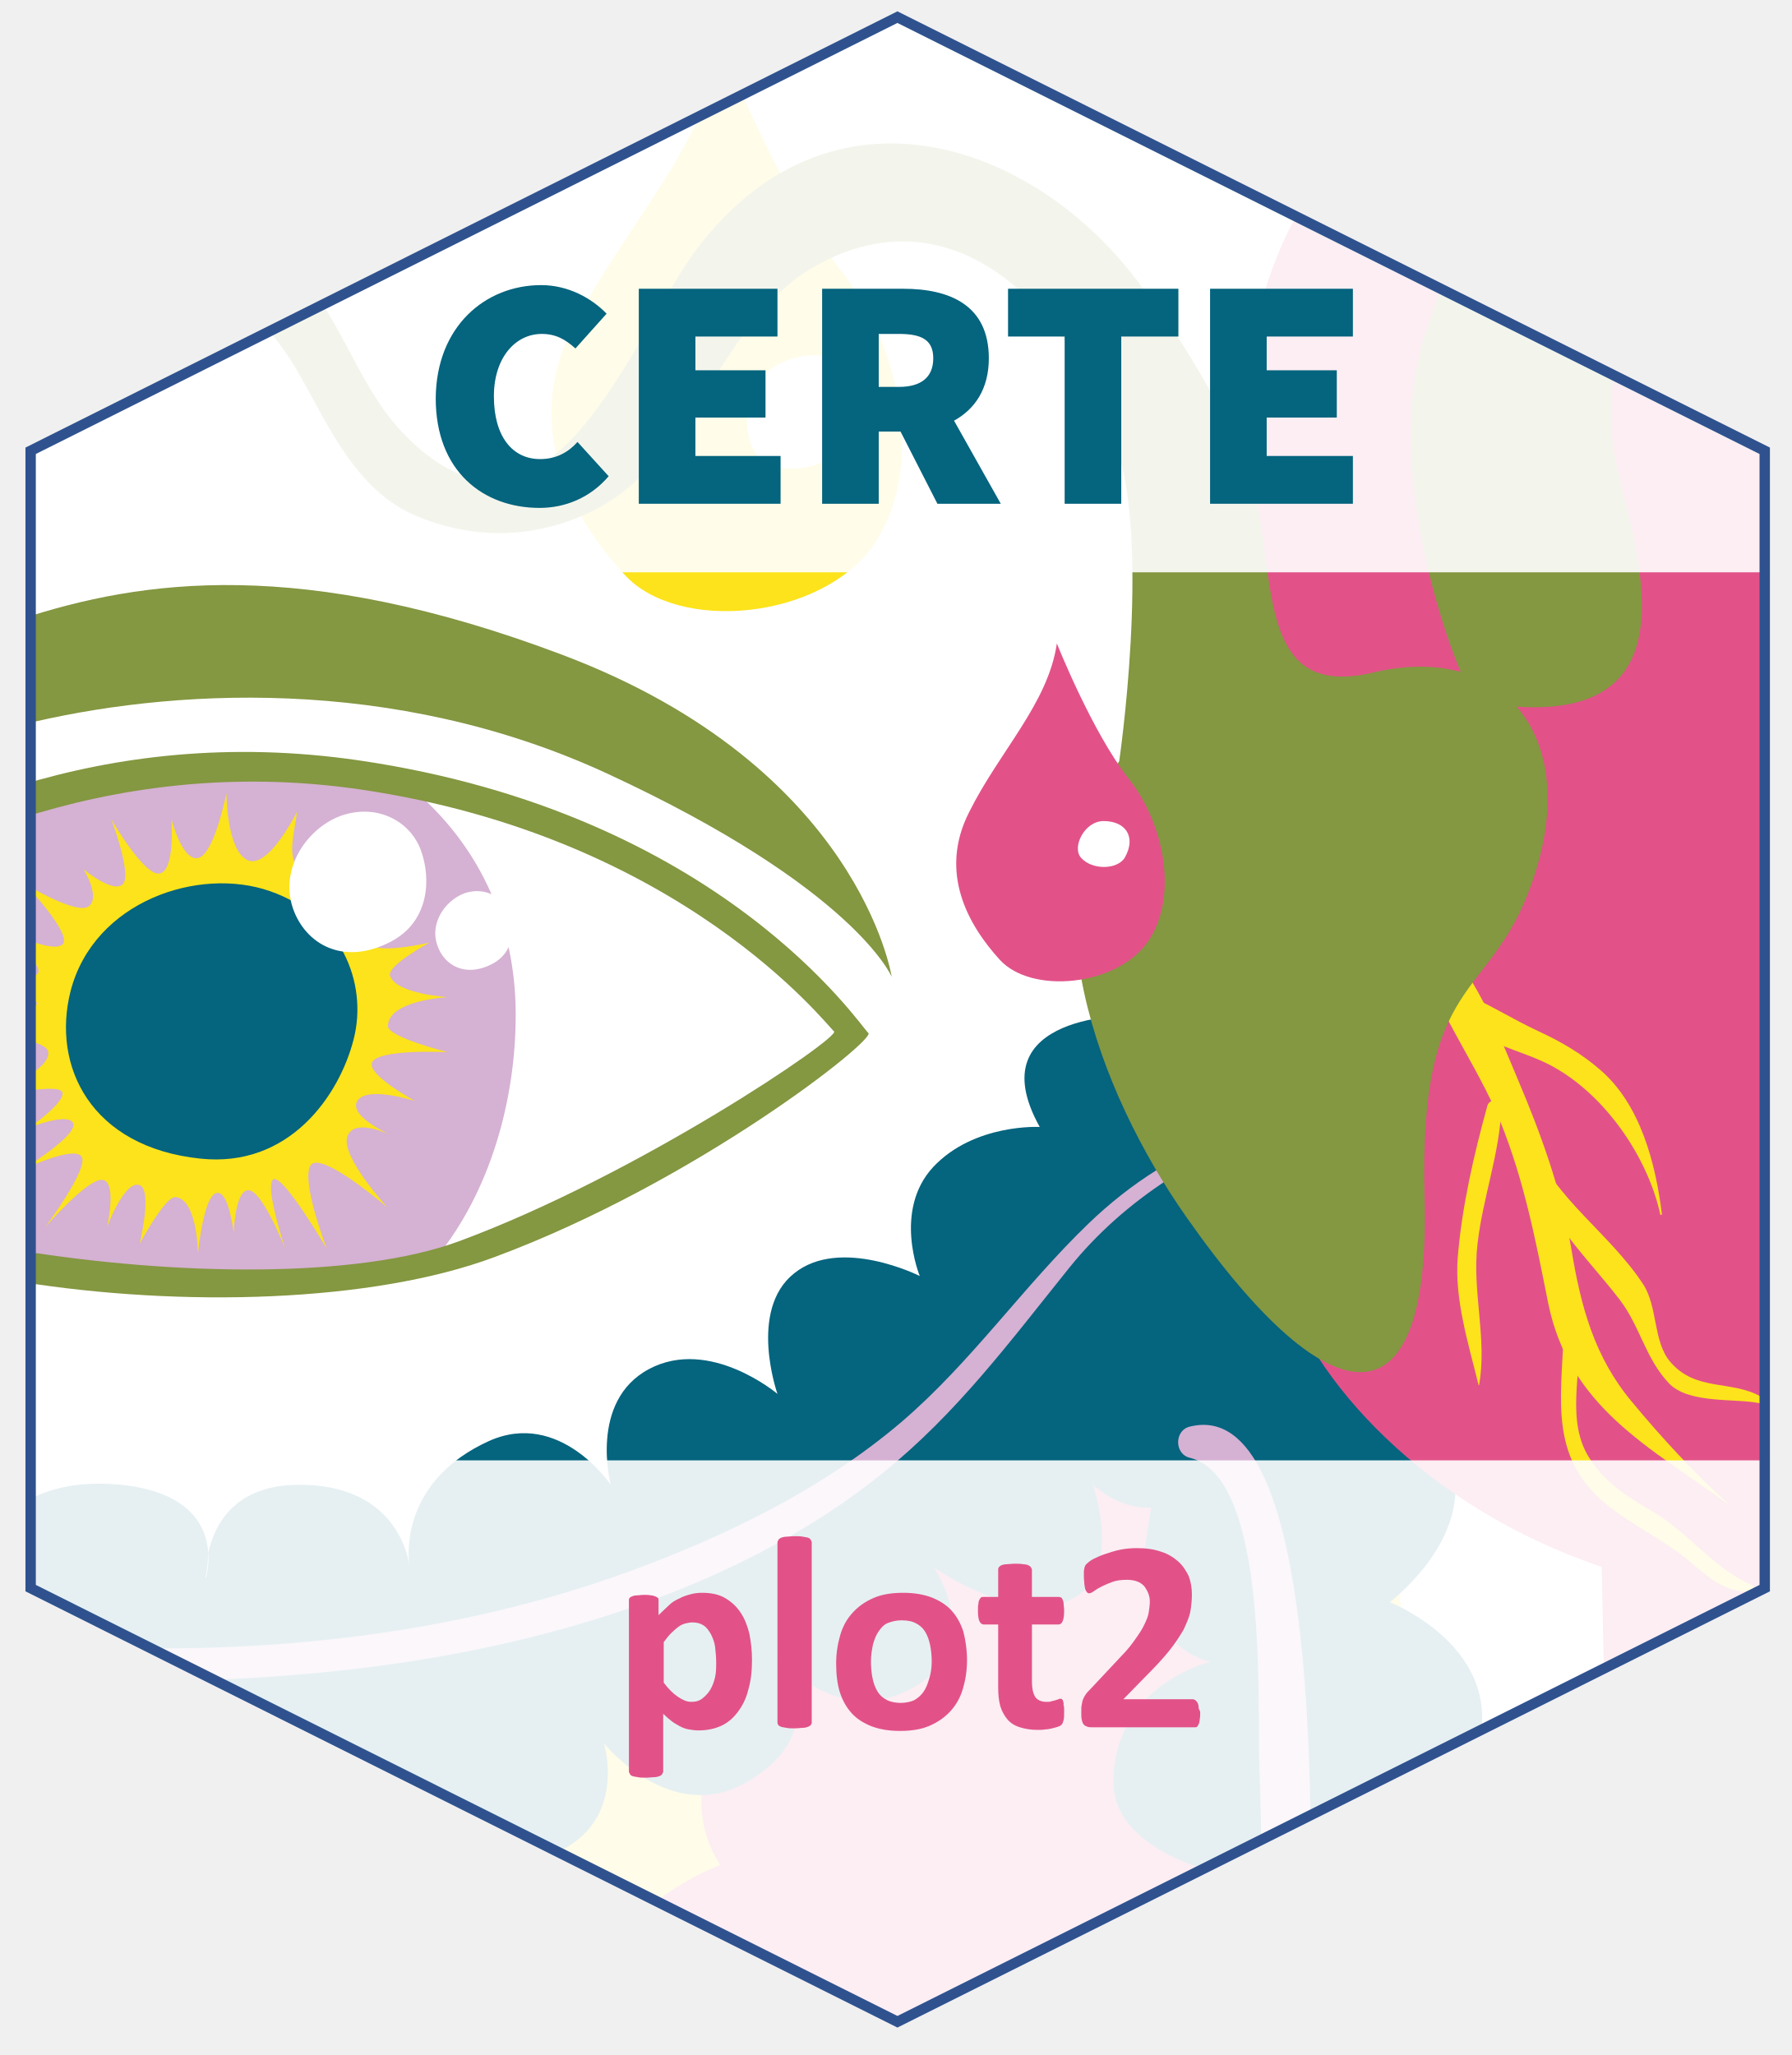
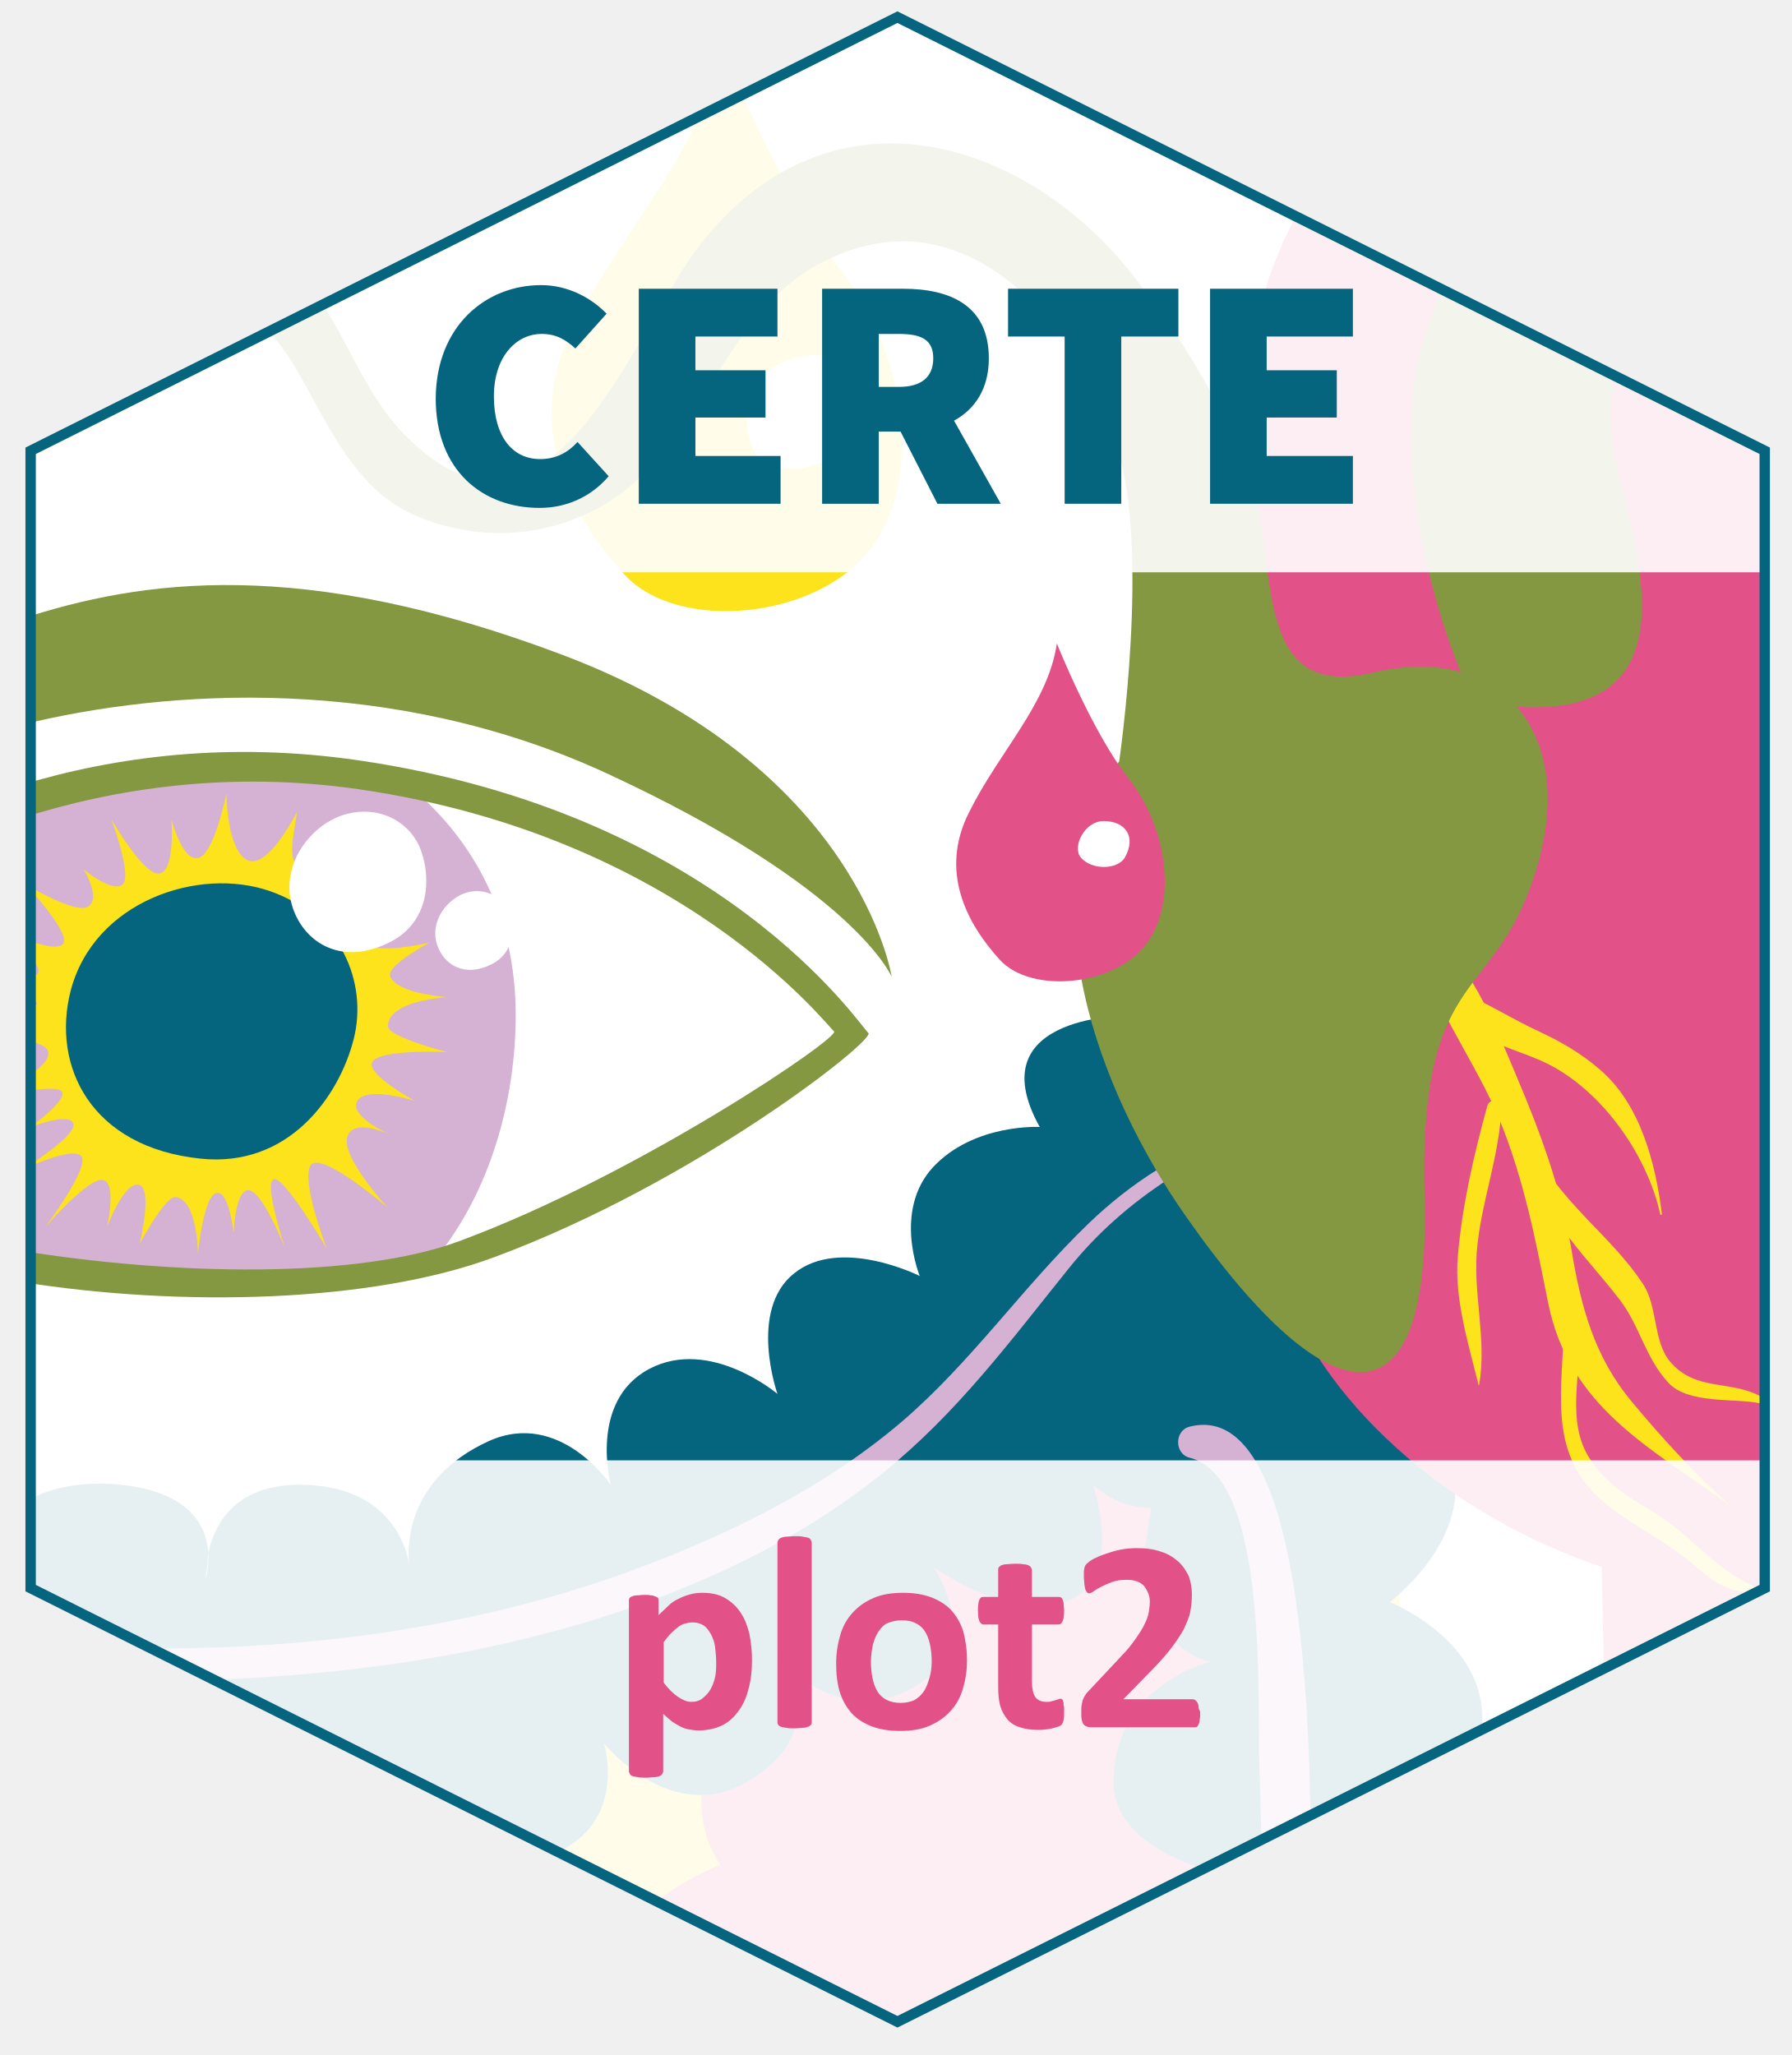
<svg xmlns="http://www.w3.org/2000/svg" xmlns:xlink="http://www.w3.org/1999/xlink" version="1.1" id="Layer_1" x="0px" y="0px" viewBox="0 0 345 395.7" style="enable-background:new 0 0 345 395.7;" xml:space="preserve">
  <style type="text/css">
	.st0{clip-path:url(#SVGID_2_);}
	.st1{clip-path:url(#SVGID_4_);fill:#E25289;}
	.st2{clip-path:url(#SVGID_4_);fill:#FCE31B;}
	.st3{clip-path:url(#SVGID_4_);fill:#05647E;}
	.st4{clip-path:url(#SVGID_4_);fill:#D5B1D3;}
	.st5{clip-path:url(#SVGID_4_);fill:#FFFFFF;}
	.st6{clip-path:url(#SVGID_4_);fill:#849741;}
	.st7{opacity:0.9;clip-path:url(#SVGID_2_);fill:#FFFFFF;}
	.st8{fill:#05647E;}
	.st9{fill:#E25289;}
</style>
  <g>
    <defs>
      <polygon id="SVGID_1_" points="172.8,3.3 339.8,86.8 339.8,305.8 172.8,389.3 5.9,305.8 5.9,86.8   " />
    </defs>
    <use xlink:href="#SVGID_1_" style="overflow:visible;fill:#FFFFFF;" />
    <clipPath id="SVGID_2_">
      <use xlink:href="#SVGID_1_" style="overflow:visible;" />
    </clipPath>
    <g id="logo" class="st0">
      <defs>
        <rect id="SVGID_3_" x="3.9" y="14.4" width="337.3" height="386" />
      </defs>
      <clipPath id="SVGID_4_">
        <use xlink:href="#SVGID_3_" style="overflow:visible;" />
      </clipPath>
      <path class="st1" d="M306.1,19.6" />
      <path class="st1" d="M306.1,19.6c0.7,3.3,5.8,3.2,6.6,0" />
      <path class="st2" d="M254.3,271.6c-26.4-12.8-106.2,18.5-135.2,26.2C93.7,304.6,49.7,329.2,3.9,328v62.1h266.3    C269.8,344.1,276.1,282.1,254.3,271.6" />
      <path class="st1" d="M222.7,266.2c-35.1-20.8-96.2-3.3-73.9,52c0,0-22.3,22.3-10.1,40.9c-10.7,4.2-23.1,14-33.5,31.1h8.1h35.2    h94.8C257.4,344.2,253.4,284.4,222.7,266.2" />
      <path class="st3" d="M272.7,380.7c0,0,15.5-4.4,12.7-16.9c-2.8-12.5-12.7-16.2-12.7-16.2s14-4.8,12.6-18.8    c-1.4-13.9-17.7-20.3-17.7-20.3s14.8-11.1,12.4-24.9c-2.3-13.8-17.8-14.7-17.8-14.7c5.3-6.9,20.2-9.5-6.1-35.1    c-20.6-20-23.3-0.7-30.7,4.4c-7.4,5.1,0,27.5,0,27.5l-5,32.7c-0.6,19.2,12.6,21.6,12.6,21.6s-18.6,4.4-18.6,23.2    c0,12.7,18.9,17.1,18.9,17.1s-20.3,8-16.7,25.9c0.3,1.4,0.6,2.7,1.1,3.9h66.8C281,382.8,272.7,380.7,272.7,380.7" />
      <path class="st3" d="M15.6,352c0,0,7.6,30.7,27.7,1.2c0,0,2.9,13.7,18.8,11.1c20.4-3.4,18.7-16.7,18.7-16.7s5.2,14,20.5,10.9    c20.8-4.1,15-22.8,15-22.8s12.8,15.9,27.4,7.5c16.1-9.3,8-21.4,5.4-24.6c-0.4-0.5-0.7-0.8-0.7-0.8s0.3,0.3,0.7,0.8    c2.7,3,13.4,13.5,26.3,6.6c15-8,4.4-23.4,4.4-23.4s15.6,11.1,26.2,6.3c10.6-4.8,4.4-22.3,4.4-22.3s12.9,13.4,27-5.9    c14.1-19.3,0-34.3,0-34.3s20.8,6.6,27.9-12.4c7.2-19-21.1-56.5-47.1-37.7c0,0-30.3-0.6-18,21.5c0,0-12.6-0.7-20.5,7.7    c-7.8,8.4-2.6,21-2.6,21s-15.3-7.7-24.2-0.5c-8.9,7.1-3.2,23.2-3.2,23.2s-13-11-24.7-4.8c-11.7,6.2-7.4,22.3-7.4,22.3    s-9.8-14.6-23.5-8.4c-16,7.3-15.7,20.5-15.3,23.7c0.1,0.5,0.1,0.7,0.1,0.7s0-0.3-0.1-0.7c-0.5-3.1-3.7-15.3-21.1-15.3    c-12.6,0-16.4,7.7-17.6,13.1c0.2,2.8-0.5,4.9-0.5,4.9s-0.1-2.1,0.5-4.9c-0.3-4.8-3.2-11.7-16.8-13.1c-9.2-0.9-15.3,1.2-19.3,3.8    v74.1C13,361.1,15.6,352,15.6,352" />
      <path class="st4" d="M32.8,248.1c3.3,0.2,6.6,0.4,9.8,0.6c9.2,0.2,18.2-0.9,27.2-2.3c1.6-1,3.4-1.6,5.4-1.6c0.1,0,0.2,0,0.3,0    c0.1,0,0.1,0,0.1,0c0.5-0.1,1.1-0.3,1.6-0.5c1.3-0.5,2.6-1,4-1.4c0.9-0.3,1.8-0.5,2.7-0.6c10.5-12.8,15.4-30.5,15.4-46.9    c0-18.9-8.1-33.3-19.3-43c-13.1-2-26.3-4-39.6-3.8c-10.1,0.2-19.9,1.6-29.8,3.7c-2,0.4-4.4,0.7-6.8,1v91c2.9,0.1,5.7,0.3,8.5,0.8    C19.2,246.4,25.9,247.6,32.8,248.1" />
      <path class="st2" d="M12,210.3c0.7,1.9-6.3,6.8-6.3,6.8s7-2.8,8.3-1c1.6,2.2-9.8,9.2-9.8,9.2s9.9-4.8,11.5-2.6    c1.5,2.2-7,13.6-7,13.6s8.3-9.6,11.1-9.1c2.8,0.5,0.8,9.1,0.8,9.1s3.4-9.2,6.3-8.1c2.5,1,0,11.3,0,11.3s4.9-9.2,6.9-9    c4.3,0.5,4.3,11,4.3,11s1.1-11.6,3.7-11.8c2.3-0.3,3.2,7.7,3.2,7.7s0.2-7.7,2.6-8.2c2.7-0.6,7.3,11.2,7.3,11.2s-4-12-2.3-13.3    c1.8-1.2,10.3,13.3,10.3,13.3s-5-13-3.1-16c1.9-3,14.8,8.1,14.8,8.1s-9.1-9.9-7.7-13.7c1.1-3.1,6.3-1.2,8.2-0.3    c-2.1-1-7.8-4-6.3-6.5c1.8-3,11.1,0,11.1,0s-9-4.9-8.3-7.3c0.8-2.8,14.6-2.1,14.6-2.1s-11.5-2.9-11.5-5c0-5,11.5-5.6,11.5-5.6    s-9.9-0.6-11.1-4.1c-0.6-2,7.6-6.4,7.6-6.4s-10.7,2.5-11.7,0c-1.4-3.6,7.6-16.1,7.6-16.1s-7.7,8-11.7,6.6    c-3.9-1.3,1.1-15.7,1.1-15.7s-6.5,13.1-9.8,11.3c-3.3-1.8-1.5-7.1-1-11.3c0,0-5.6,11.3-9.6,9.3c-4-2-4-12.9-4-12.9    s-2.3,11.7-5.4,12.5c-3.1,0.8-5.2-7.5-5.2-7.5s0.8,10-2.3,10.5c-3,0.5-9.3-10.5-9.3-10.5s4,10.5,2.3,12.5c-1.8,2-7.6-2.8-7.6-2.8    s3.3,5.3,1,7.1c-2.3,1.8-12.3-4.3-12.3-4.3s9.1,9.6,7.3,11.6c-1.1,1.2-5.2-0.1-8.1-1.3v1.6c1.8,1.9,3.7,4.1,3.4,5.1    c-0.2,0.7-1.7,1.1-3.4,1.5v2.7c1.7,0.6,3.1,1.3,3.1,1.8c-0.1,0.7-1.4,1.5-3.1,2.2v4.6c2.9,0.6,5.3,1.5,5.3,2.7    c0.1,1.8-2.4,3.7-5.3,5.3v2.2C7.9,209.6,11.6,209.3,12,210.3" />
      <path class="st1" d="M237.3,19.2c4.2,7.6,7.9,15.3,12.2,22.6c-13.4,23.9-10.7,58.9-10.7,58.9c7.4,62.8,43,69.4,43,69.4    c2.9,28.4-35,76.3-35,76.3c5.3,18.9,27.4,43.8,61.6,55.3c0.3,13.8,1.1,49.4,1.5,88.4h31.2V60.6C330.7,38.3,308.2,20.5,286,20" />
      <path class="st2" d="M138.8,8.6c0,0,11.3,28.6,23.2,43.6c11.9,15,16.1,38.9,6,53c-10.1,14.1-37.4,16.7-47.7,5.5    c-10.3-11.2-19.8-28.3-10-47.7C120.2,43.6,135.9,28.2,138.8,8.6" />
      <path class="st5" d="M150,70.1c-7.8,3.9-7.8,16.6-2.2,19.2c7,3.2,17.4-2.1,17.9-8.6C166.4,70.1,158.9,65.7,150,70.1" />
      <path class="st3" d="M52,171.6c-13.7-4.8-33.9,1.9-38.4,19.2c-3.7,14.5,3.9,30.1,25,32.3c17,1.8,26.7-12,29.5-23    C70.9,189.1,65.5,176.3,52,171.6" />
      <path class="st5" d="M66.9,156.7c-6.9,1.7-13.3,9.9-10.5,18.2c2.4,6.9,9.7,11.2,18.9,6.4c7.4-3.9,7.7-12.1,5.8-17.4    C79.4,158.8,73.7,155,66.9,156.7" />
      <path class="st5" d="M90.1,171.8c-3.9,1-7.5,5.6-5.9,10.2c1.3,3.9,5.4,6.3,10.6,3.6c4.2-2.2,4.3-6.8,3.3-9.7    C97,173,93.9,170.9,90.1,171.8" />
      <path class="st2" d="M332.8,289.6c-6.7-6.1-12.8-12.7-18.6-19.7c-7.2-8.6-9.8-18.3-11.6-29.2c-1.9-11.4-5.9-22.4-10.4-33    c-3.9-9.2-8.3-21-16.1-27.6c-1.5-1.3-3.6,0.2-3.1,2c2.9,11.8,11.3,22.5,15.9,33.9c4.6,11.4,6.8,22.9,9.2,34.9    c4.1,20.1,19.5,27.7,34.6,38.7C332.8,289.8,332.9,289.7,332.8,289.6" />
      <path class="st2" d="M320,233.8c-1.2-9.7-4.1-21.2-12-27.9c-3.6-3.1-7.4-5.3-11.7-7.3c-5.2-2.4-10.1-5.6-15.4-7.7    c-1.8-0.7-3.4,1-2.4,2.7c3.5,6.1,11.9,7.9,17.9,10.5c11.3,4.8,20.7,17.8,23.3,29.8C319.7,234,320,233.9,320,233.8" />
      <path class="st2" d="M294.5,220c0.4,12.5,10.3,21,17.4,30.3c3.9,5.1,4.9,11.2,9.4,16c3.8,4.1,12.9,2.9,17.5,3.9    c0.7,0.2,1.1-0.9,0.4-1.2c-5.9-3.4-12.7-0.9-17.7-6.9c-3.2-3.9-2.3-10.5-5.1-14.8c-6.5-9.9-16.8-16.2-21.5-27.4    C294.8,219.7,294.5,219.8,294.5,220" />
      <path class="st2" d="M301.1,256.5c-0.5,13.4-2.9,24.7,9,33.8c5.2,4,11,6.6,16,11c3.2,2.8,6.6,5.4,10.9,5.2c0.7,0,0.9-1,0.3-1.3    c-7.2-3.1-12.1-10-19-14.1c-4.8-2.8-9-5.4-12.1-10.1c-4.8-7.1-1.7-16.8-2-24.7C304.1,254.3,301.2,254.6,301.1,256.5" />
      <path class="st2" d="M284.8,266.7c1.6-9-1.4-18-0.3-27.2c1-8.9,4.3-17.4,4.6-26.4c0.1-1.6-2.3-1.6-2.7-0.2    c-2.6,9.4-4.9,19.4-5.7,29.1c-0.7,8.1,2.1,16.9,4,24.7C284.7,266.7,284.8,266.7,284.8,266.7" />
      <path class="st6" d="M341.1-22.3c-2.5,1.9-8,5.9-11.4,9C309.1,5.4,286.8,26.4,274.5,64c-9.5,29.1,8,70.8,9.8,71.1    c46.3,8.2,29.3-32.1,26.5-47.9c-4.1-23.4,12.6-52.7,30.3-72.9v-33.7L341.1-22.3z" />
      <path class="st6" d="M116.8,148.9c47.8,22.1,54.9,39.2,54.9,39.2s-6.2-40.4-63.4-62c-50.3-19-81-14.5-104.3-6.9v20.4    C32.3,132.6,75.6,129.9,116.8,148.9" />
      <path class="st6" d="M95.1,242.1c38.9-14.4,73.7-42,72.1-43.2c-1.5-1.2-28.3-42.3-98.2-52.5c-24.8-3.6-46.6-0.8-65.1,4.8v6.4    c18.4-5.9,40.6-9.2,65.4-5.6c62.1,9.1,90,45.6,91.3,46.6c1.3,1.1-37.6,27.6-72.2,40.4c-19.7,7.3-54.9,6.6-84.6,1.8v6    C35,251.8,71.7,250.8,95.1,242.1" />
      <path class="st3" d="M39.5,303.7c0,0,0.7-2.1,0.5-4.9C39.4,301.6,39.5,303.7,39.5,303.7" />
      <path class="st3" d="M149.1,318.6c-0.4-0.5-0.7-0.8-0.7-0.8S148.6,318.1,149.1,318.6" />
      <path class="st3" d="M78.8,301.1c0,0.5,0.1,0.7,0.1,0.7S78.9,301.6,78.8,301.1" />
      <path class="st4" d="M73.6,320.7c33.4-4.5,69.7-15.5,96.3-37c14.4-11.6,24.5-25.3,36-39.6c5.4-6.7,11.8-12.3,19-17    c14.7-9.7,24.9-2.6,35.4,8.3c1.7,1.8,4.1-0.5,3.2-2.5c-12.3-26.1-38.6-12-53.8,2.6c-12.7,12.2-22.5,26.6-36,38.2    c-15.8,13.5-35.4,22.8-54.8,29.7c-36.7,12.9-76.2,15.9-114.9,13v6.5C27.1,324.4,50.4,323.8,73.6,320.7" />
      <path class="st4" d="M229.1,274.7c-3,0.7-3,5.3,0,6c15.4,3.8,12.9,48.2,13.4,59.9c0.6,16.5,0.6,33,0.4,49.5h8.9    C253.4,347.2,253.7,268.6,229.1,274.7" />
      <path class="st6" d="M57.7,72.2c5.8,10.2,11,22.5,22.8,27.3c11.1,4.5,22.6,4.2,33.4-1c20.4-10,24.5-37,43.3-47.4    c24.2-13.4,45.1,4.2,56.1,29.4c0.5,1.9,1.1,3.8,1.8,5.8c6.4,19.4,0.4,60.3,0.4,60.3c-18.3,25.9-4,63.6,12.9,87.7    c28.4,40.5,47.1,40.4,45.9-3.5c-1.2-43.7,12.5-37.6,20.6-60.6c10-28.1-5.3-46.7-30.5-40.7c-26.1,6.2-16.5-25.8-26.2-44.6    c-6.7-13-12.1-21.6-16.3-26.7c-19.6-29.9-60.6-45.5-87.4-10.7c-12.8,16.7-28.7,64.9-56.8,36C67.7,73.1,65.3,58.1,53.4,48.7    c-10.8-8.5-27.8-9.2-39.9-3.5c-3.4,1.6-6.5,3.5-9.5,5.6v23.1C22.3,56.3,41.3,43.5,57.7,72.2" />
      <path class="st1" d="M203.5,123.9c0,0,6.8,17.1,13.8,26c7.1,8.9,9.6,23.2,3.6,31.6c-6,8.4-22.3,10-28.4,3.3    c-6.1-6.7-11.8-16.8-5.9-28.4C192.4,144.7,201.8,135.5,203.5,123.9" />
      <path class="st5" d="M212.5,158.1c-3.7,0-6.1,5-4.4,7c2.1,2.5,7.1,2.4,8.5,0C218.8,161.2,216.8,158.1,212.5,158.1" />
    </g>
    <rect id="lower_opac" x="-0.6" y="281.2" class="st7" width="356" height="124.3" />
    <rect id="upper_opac" x="-4.3" y="-14.1" class="st7" width="356" height="124.3" />
-     <use xlink:href="#SVGID_1_" style="overflow:visible;fill:none;stroke:#2F528F;stroke-width:2;stroke-miterlimit:10;" />
+     <use xlink:href="#SVGID_1_" style="overflow:visible;fill:none;stroke:#05647E;stroke-width:2;stroke-miterlimit:10;" />
  </g>
  <g id="Certe">
    <path class="st8" d="M104.2,54.9c5.2,0,9.7,2.5,12.6,5.5l-6,6.7c-2-1.8-3.8-2.8-6.5-2.8c-5,0-9.2,4.5-9.2,12   c0,7.8,3.6,12.1,8.9,12.1c3.2,0,5.5-1.4,7.2-3.3l6,6.6c-3.5,4.1-8.3,6.1-13.3,6.1c-10.8,0-20-7-20-21.1   C84,62.8,93.5,54.9,104.2,54.9" />
    <polygon class="st8" points="123,55.6 149.7,55.6 149.7,64.8 133.9,64.8 133.9,71.3 147.4,71.3 147.4,80.4 133.9,80.4 133.9,87.8    150.3,87.8 150.3,97 123,97  " />
    <path class="st8" d="M180.5,97l-7.1-13.9h-4.2V97h-10.9V55.6h15.6c8.9,0,16.5,3.1,16.5,13.4c0,5.9-2.7,9.8-6.7,12l9,16H180.5z    M169.2,74.5h3.9c4.3,0,6.6-1.9,6.6-5.5c0-3.6-2.3-4.7-6.6-4.7h-3.9V74.5z" />
    <polygon class="st8" points="205,64.8 194.1,64.8 194.1,55.6 226.9,55.6 226.9,64.8 215.9,64.8 215.9,97 205,97  " />
    <polygon class="st8" points="233,55.6 260.5,55.6 260.5,64.8 243.9,64.8 243.9,71.3 257.4,71.3 257.4,80.4 243.9,80.4 243.9,87.8    260.5,87.8 260.5,97 233,97  " />
  </g>
  <g>
    <path class="st9" d="M144.8,319.6c0,2.1-0.2,4-0.7,5.7c-0.4,1.7-1.1,3.1-2,4.3c-0.9,1.2-1.9,2.1-3.2,2.7c-1.3,0.6-2.8,0.9-4.4,0.9   c-0.7,0-1.3-0.1-1.9-0.2c-0.6-0.1-1.1-0.3-1.7-0.6c-0.5-0.3-1.1-0.6-1.6-1s-1.1-0.9-1.6-1.4v11.1c0,0.2-0.1,0.3-0.2,0.5   s-0.3,0.3-0.5,0.4c-0.3,0.1-0.6,0.2-1,0.2s-1,0.1-1.6,0.1c-0.7,0-1.2,0-1.6-0.1s-0.8-0.1-1-0.2c-0.3-0.1-0.4-0.2-0.5-0.4   s-0.2-0.3-0.2-0.5v-32.9c0-0.2,0-0.3,0.1-0.5c0.1-0.1,0.2-0.2,0.5-0.3c0.2-0.1,0.5-0.2,0.9-0.2c0.4,0,0.8-0.1,1.4-0.1   c0.5,0,1,0,1.3,0.1c0.4,0,0.6,0.1,0.9,0.2c0.2,0.1,0.4,0.2,0.5,0.3c0.1,0.1,0.1,0.3,0.1,0.5v2.8c0.7-0.7,1.4-1.3,2-1.9s1.3-1,2-1.3   c0.7-0.4,1.4-0.6,2.1-0.8c0.7-0.2,1.5-0.3,2.3-0.3c1.7,0,3.2,0.3,4.4,1c1.2,0.7,2.2,1.6,3,2.8s1.3,2.5,1.7,4.1   C144.6,316.2,144.8,317.8,144.8,319.6z M137.9,320.1c0-1-0.1-2-0.2-2.9c-0.1-0.9-0.4-1.7-0.8-2.5c-0.4-0.7-0.8-1.3-1.4-1.7   c-0.6-0.4-1.3-0.6-2.2-0.6c-0.4,0-0.9,0.1-1.3,0.2c-0.4,0.1-0.9,0.3-1.3,0.6s-0.9,0.7-1.4,1.2s-1,1.1-1.5,1.8v7.8   c0.9,1.2,1.8,2.1,2.7,2.7s1.7,1,2.6,1c0.9,0,1.6-0.2,2.2-0.7s1.1-1,1.5-1.7c0.4-0.7,0.7-1.5,0.9-2.4S137.9,321,137.9,320.1z" />
    <path class="st9" d="M156.3,331.7c0,0.2-0.1,0.3-0.2,0.5c-0.1,0.1-0.3,0.2-0.5,0.3c-0.3,0.1-0.6,0.2-1,0.2s-1,0.1-1.6,0.1   c-0.7,0-1.2,0-1.6-0.1s-0.8-0.1-1-0.2c-0.3-0.1-0.4-0.2-0.5-0.3c-0.1-0.1-0.2-0.3-0.2-0.5v-34.7c0-0.2,0.1-0.3,0.2-0.5   s0.3-0.3,0.5-0.4c0.3-0.1,0.6-0.2,1-0.2s1-0.1,1.6-0.1c0.6,0,1.2,0,1.6,0.1s0.8,0.1,1,0.2c0.3,0.1,0.4,0.2,0.5,0.4s0.2,0.3,0.2,0.5   V331.7z" />
    <path class="st9" d="M186.2,319.7c0,2-0.3,3.8-0.8,5.5s-1.3,3.1-2.4,4.3c-1.1,1.2-2.4,2.1-4,2.8c-1.6,0.7-3.5,1-5.7,1   c-2.1,0-3.9-0.3-5.5-0.9c-1.5-0.6-2.8-1.4-3.8-2.5c-1-1.1-1.8-2.5-2.3-4.1c-0.5-1.6-0.7-3.5-0.7-5.5c0-2,0.3-3.8,0.8-5.5   c0.5-1.7,1.3-3.1,2.4-4.3c1.1-1.2,2.4-2.1,4-2.8s3.5-1,5.7-1c2.1,0,3.9,0.3,5.5,0.9c1.5,0.6,2.8,1.4,3.8,2.5c1,1.1,1.8,2.5,2.3,4.1   C185.9,315.8,186.2,317.6,186.2,319.7z M179.4,320c0-1.2-0.1-2.2-0.3-3.2c-0.2-1-0.5-1.8-0.9-2.5c-0.4-0.7-1-1.3-1.8-1.7   c-0.7-0.4-1.6-0.6-2.8-0.6c-1,0-1.8,0.2-2.6,0.5s-1.3,0.9-1.8,1.6s-0.8,1.5-1.1,2.5c-0.2,1-0.4,2.1-0.4,3.3c0,1.2,0.1,2.2,0.3,3.2   c0.2,1,0.5,1.8,0.9,2.5c0.4,0.7,1,1.3,1.8,1.7c0.7,0.4,1.7,0.6,2.7,0.6c1,0,1.9-0.2,2.6-0.5c0.7-0.4,1.3-0.9,1.8-1.6   s0.8-1.5,1.1-2.5C179.2,322.4,179.4,321.2,179.4,320z" />
    <path class="st9" d="M204.9,329.4c0,0.8,0,1.4-0.1,1.8c-0.1,0.4-0.2,0.7-0.4,0.9s-0.4,0.3-0.7,0.4c-0.3,0.1-0.7,0.2-1.1,0.3   c-0.4,0.1-0.9,0.2-1.3,0.2c-0.5,0.1-1,0.1-1.5,0.1c-1.3,0-2.5-0.2-3.4-0.5c-1-0.3-1.8-0.8-2.4-1.5s-1.1-1.6-1.4-2.6   c-0.3-1.1-0.4-2.3-0.4-3.7v-12h-2.8c-0.3,0-0.6-0.2-0.8-0.6c-0.2-0.4-0.3-1.1-0.3-2.1c0-0.5,0-0.9,0.1-1.3c0-0.4,0.1-0.6,0.2-0.8   c0.1-0.2,0.2-0.3,0.3-0.4s0.3-0.1,0.5-0.1h2.8v-5.2c0-0.2,0-0.3,0.1-0.5c0.1-0.1,0.3-0.3,0.5-0.4c0.3-0.1,0.6-0.2,1-0.2   c0.4,0,1-0.1,1.6-0.1c0.6,0,1.2,0,1.6,0.1c0.4,0,0.8,0.1,1,0.2c0.2,0.1,0.4,0.2,0.5,0.4s0.2,0.3,0.2,0.5v5.2h5.1   c0.2,0,0.3,0,0.5,0.1s0.2,0.2,0.3,0.4c0.1,0.2,0.2,0.5,0.2,0.8c0,0.4,0.1,0.8,0.1,1.3c0,1-0.1,1.7-0.3,2.1   c-0.2,0.4-0.4,0.6-0.8,0.6h-5.1v11c0,1.3,0.2,2.2,0.6,2.9c0.4,0.6,1.1,1,2.2,1c0.4,0,0.7,0,0.9-0.1c0.3-0.1,0.5-0.1,0.8-0.2   c0.2-0.1,0.4-0.1,0.6-0.2c0.1-0.1,0.3-0.1,0.4-0.1c0.1,0,0.2,0,0.3,0.1c0.1,0.1,0.2,0.2,0.2,0.4c0.1,0.2,0.1,0.4,0.1,0.8   C204.9,328.5,204.9,328.9,204.9,329.4z" />
    <path class="st9" d="M231.1,329.8c0,0.5,0,0.9-0.1,1.3c0,0.4-0.1,0.7-0.2,0.9c-0.1,0.2-0.2,0.4-0.3,0.5c-0.1,0.1-0.3,0.1-0.5,0.1   h-19.6c-0.4,0-0.7,0-1-0.1c-0.3-0.1-0.5-0.2-0.7-0.4c-0.2-0.2-0.3-0.5-0.4-0.9s-0.1-0.9-0.1-1.5c0-0.6,0-1.1,0.1-1.5   c0.1-0.4,0.1-0.8,0.3-1.1c0.1-0.3,0.3-0.6,0.5-0.9c0.2-0.3,0.5-0.6,0.9-1l5.9-6.3c1.2-1.2,2.1-2.4,2.8-3.4c0.7-1,1.3-1.9,1.7-2.8   c0.4-0.8,0.7-1.6,0.8-2.3c0.1-0.7,0.2-1.4,0.2-2c0-0.6-0.1-1.1-0.3-1.6s-0.5-1-0.8-1.4c-0.4-0.4-0.8-0.7-1.4-0.9   c-0.5-0.2-1.2-0.3-1.9-0.3c-1,0-2,0.1-2.8,0.4c-0.8,0.3-1.5,0.6-2.1,0.9s-1.1,0.6-1.5,0.9c-0.4,0.3-0.7,0.4-0.9,0.4   c-0.2,0-0.3-0.1-0.4-0.2c-0.1-0.1-0.2-0.3-0.3-0.5c-0.1-0.2-0.1-0.6-0.2-1c0-0.4-0.1-0.9-0.1-1.5c0-0.4,0-0.7,0-1s0.1-0.5,0.1-0.7   c0.1-0.2,0.1-0.4,0.2-0.5c0.1-0.1,0.2-0.3,0.5-0.5c0.2-0.2,0.6-0.5,1.2-0.8c0.6-0.3,1.3-0.6,2.2-0.9c0.9-0.3,1.8-0.6,2.8-0.8   c1-0.2,2.1-0.3,3.2-0.3c1.8,0,3.3,0.2,4.7,0.7c1.3,0.4,2.4,1.1,3.3,1.9c0.9,0.8,1.5,1.8,2,2.8c0.4,1.1,0.6,2.3,0.6,3.5   c0,1.1-0.1,2.2-0.3,3.3s-0.7,2.2-1.3,3.5c-0.7,1.2-1.6,2.6-2.8,4.1c-1.2,1.5-2.8,3.2-4.8,5.2l-4,4.1h13.4c0.2,0,0.3,0.1,0.5,0.2   c0.1,0.1,0.3,0.3,0.4,0.5c0.1,0.2,0.2,0.5,0.2,0.9S231.1,329.3,231.1,329.8z" />
  </g>
</svg>
